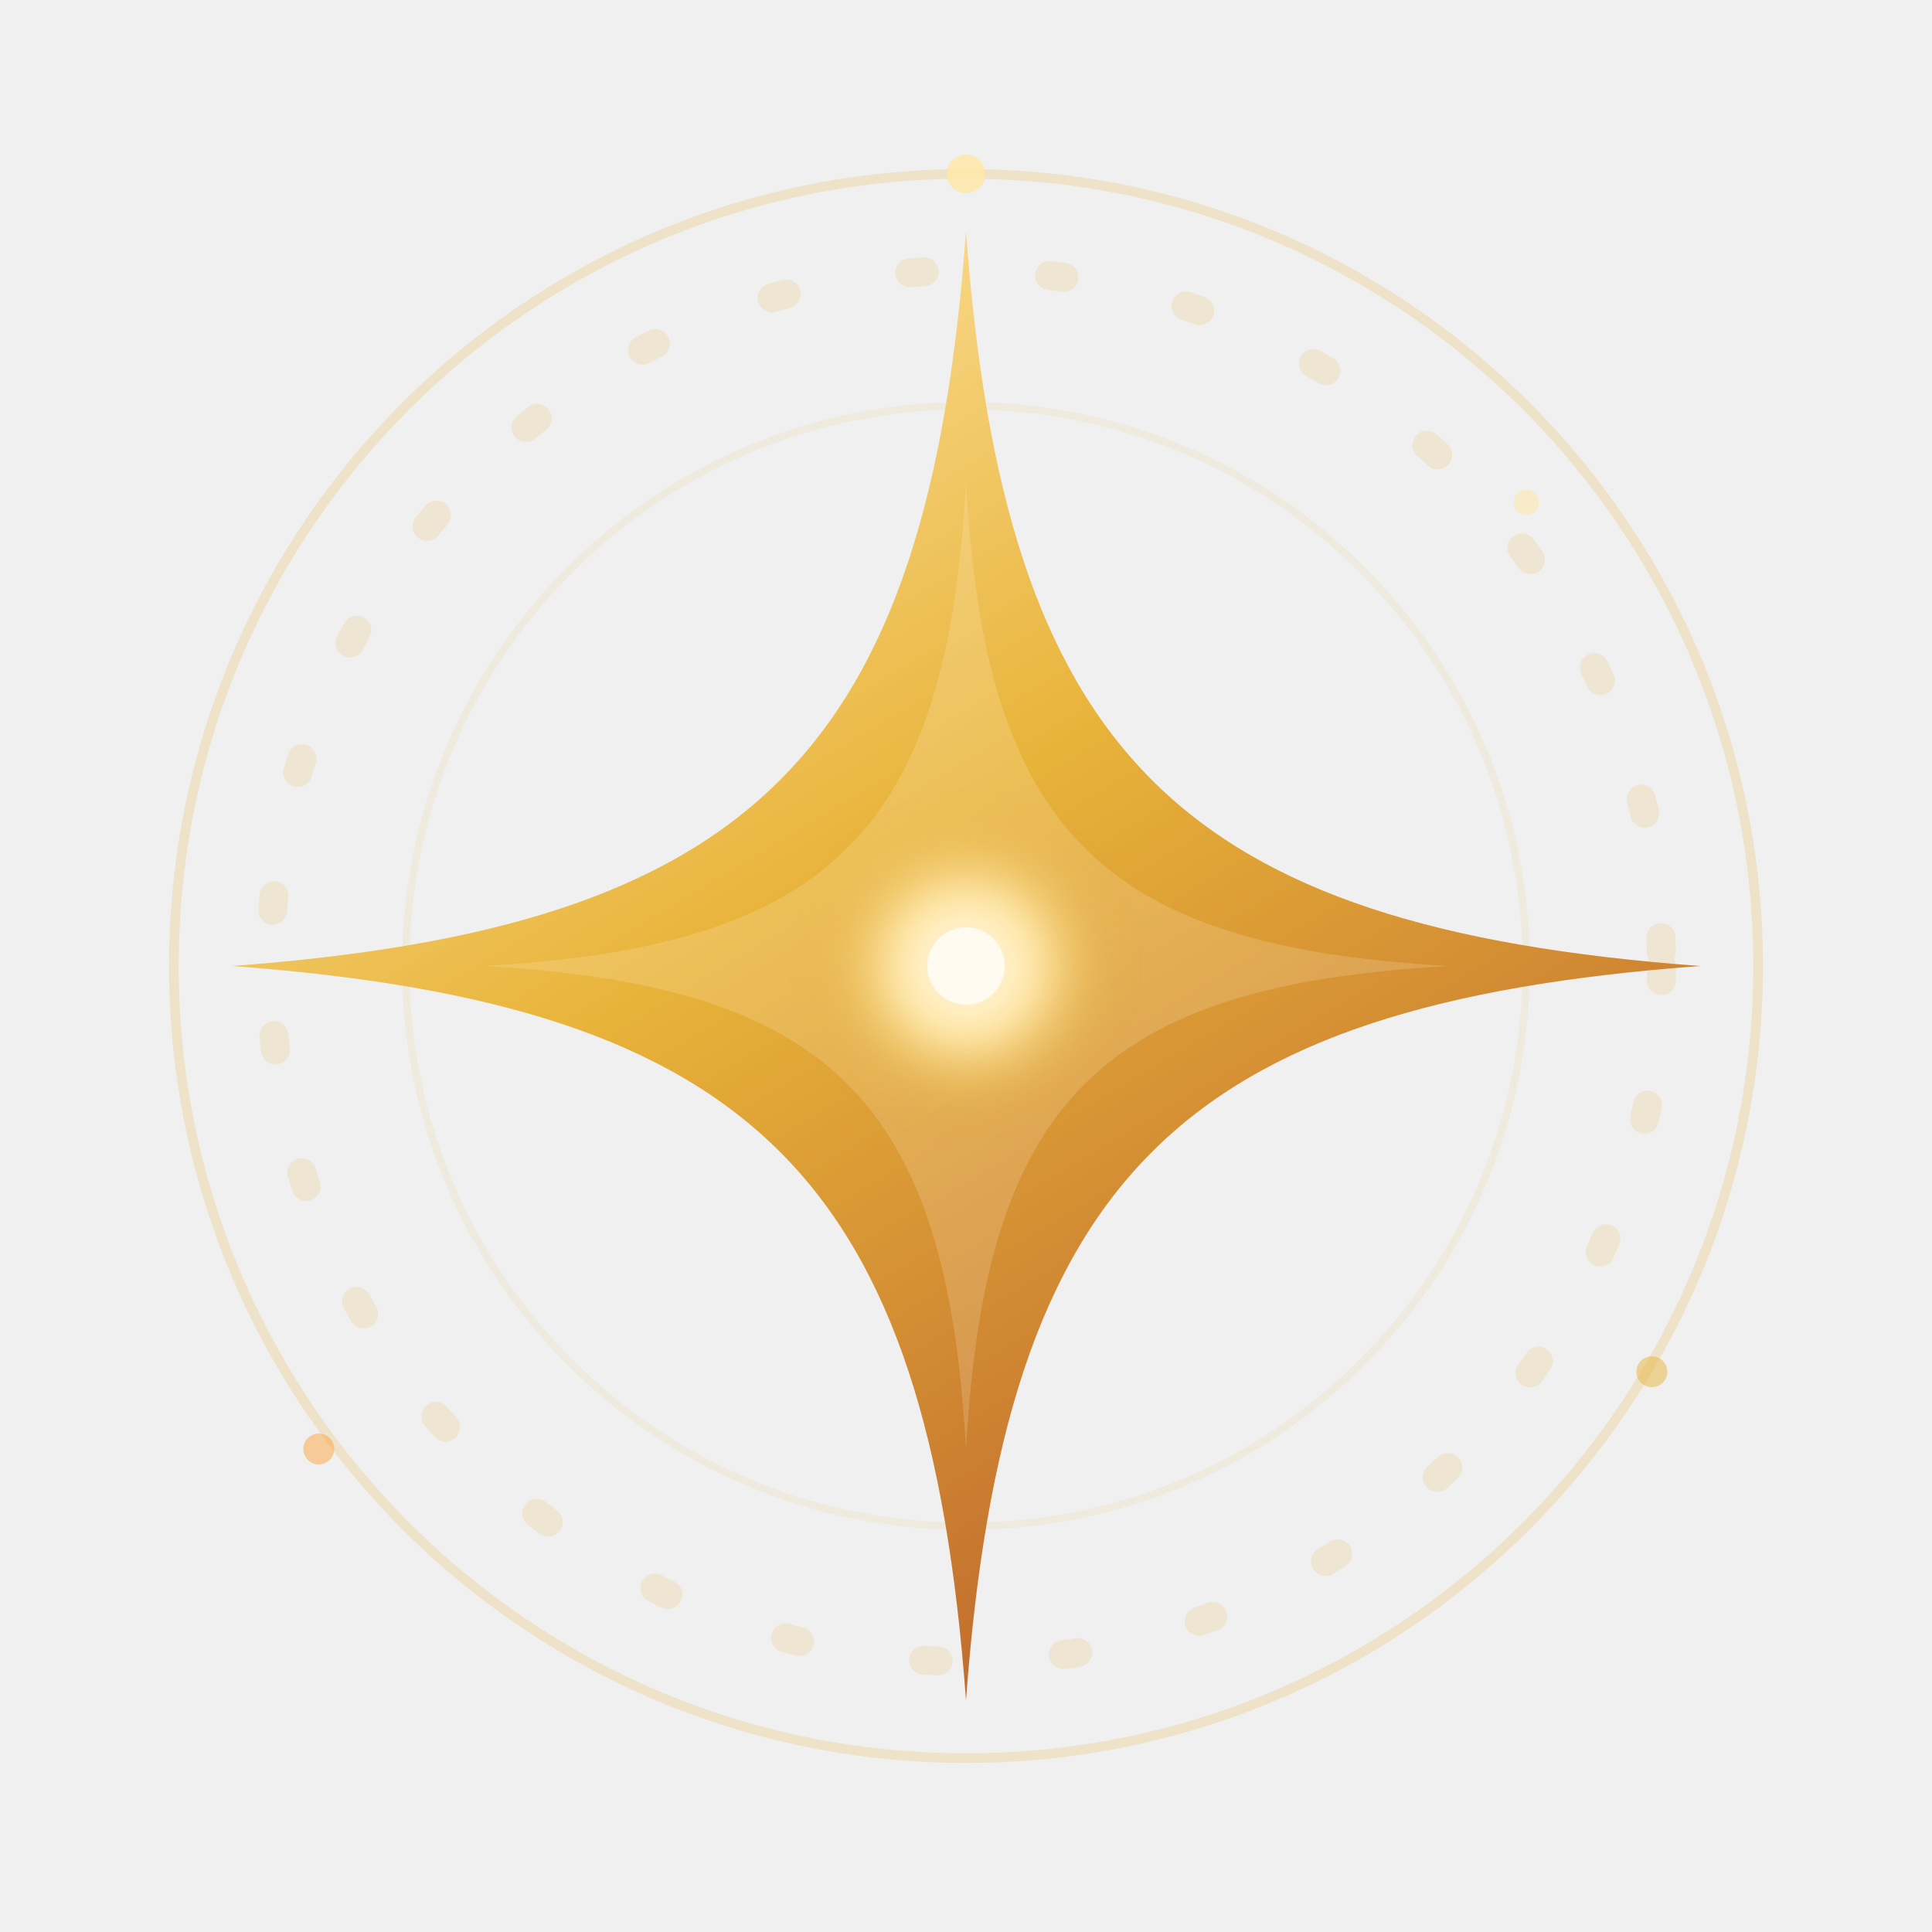
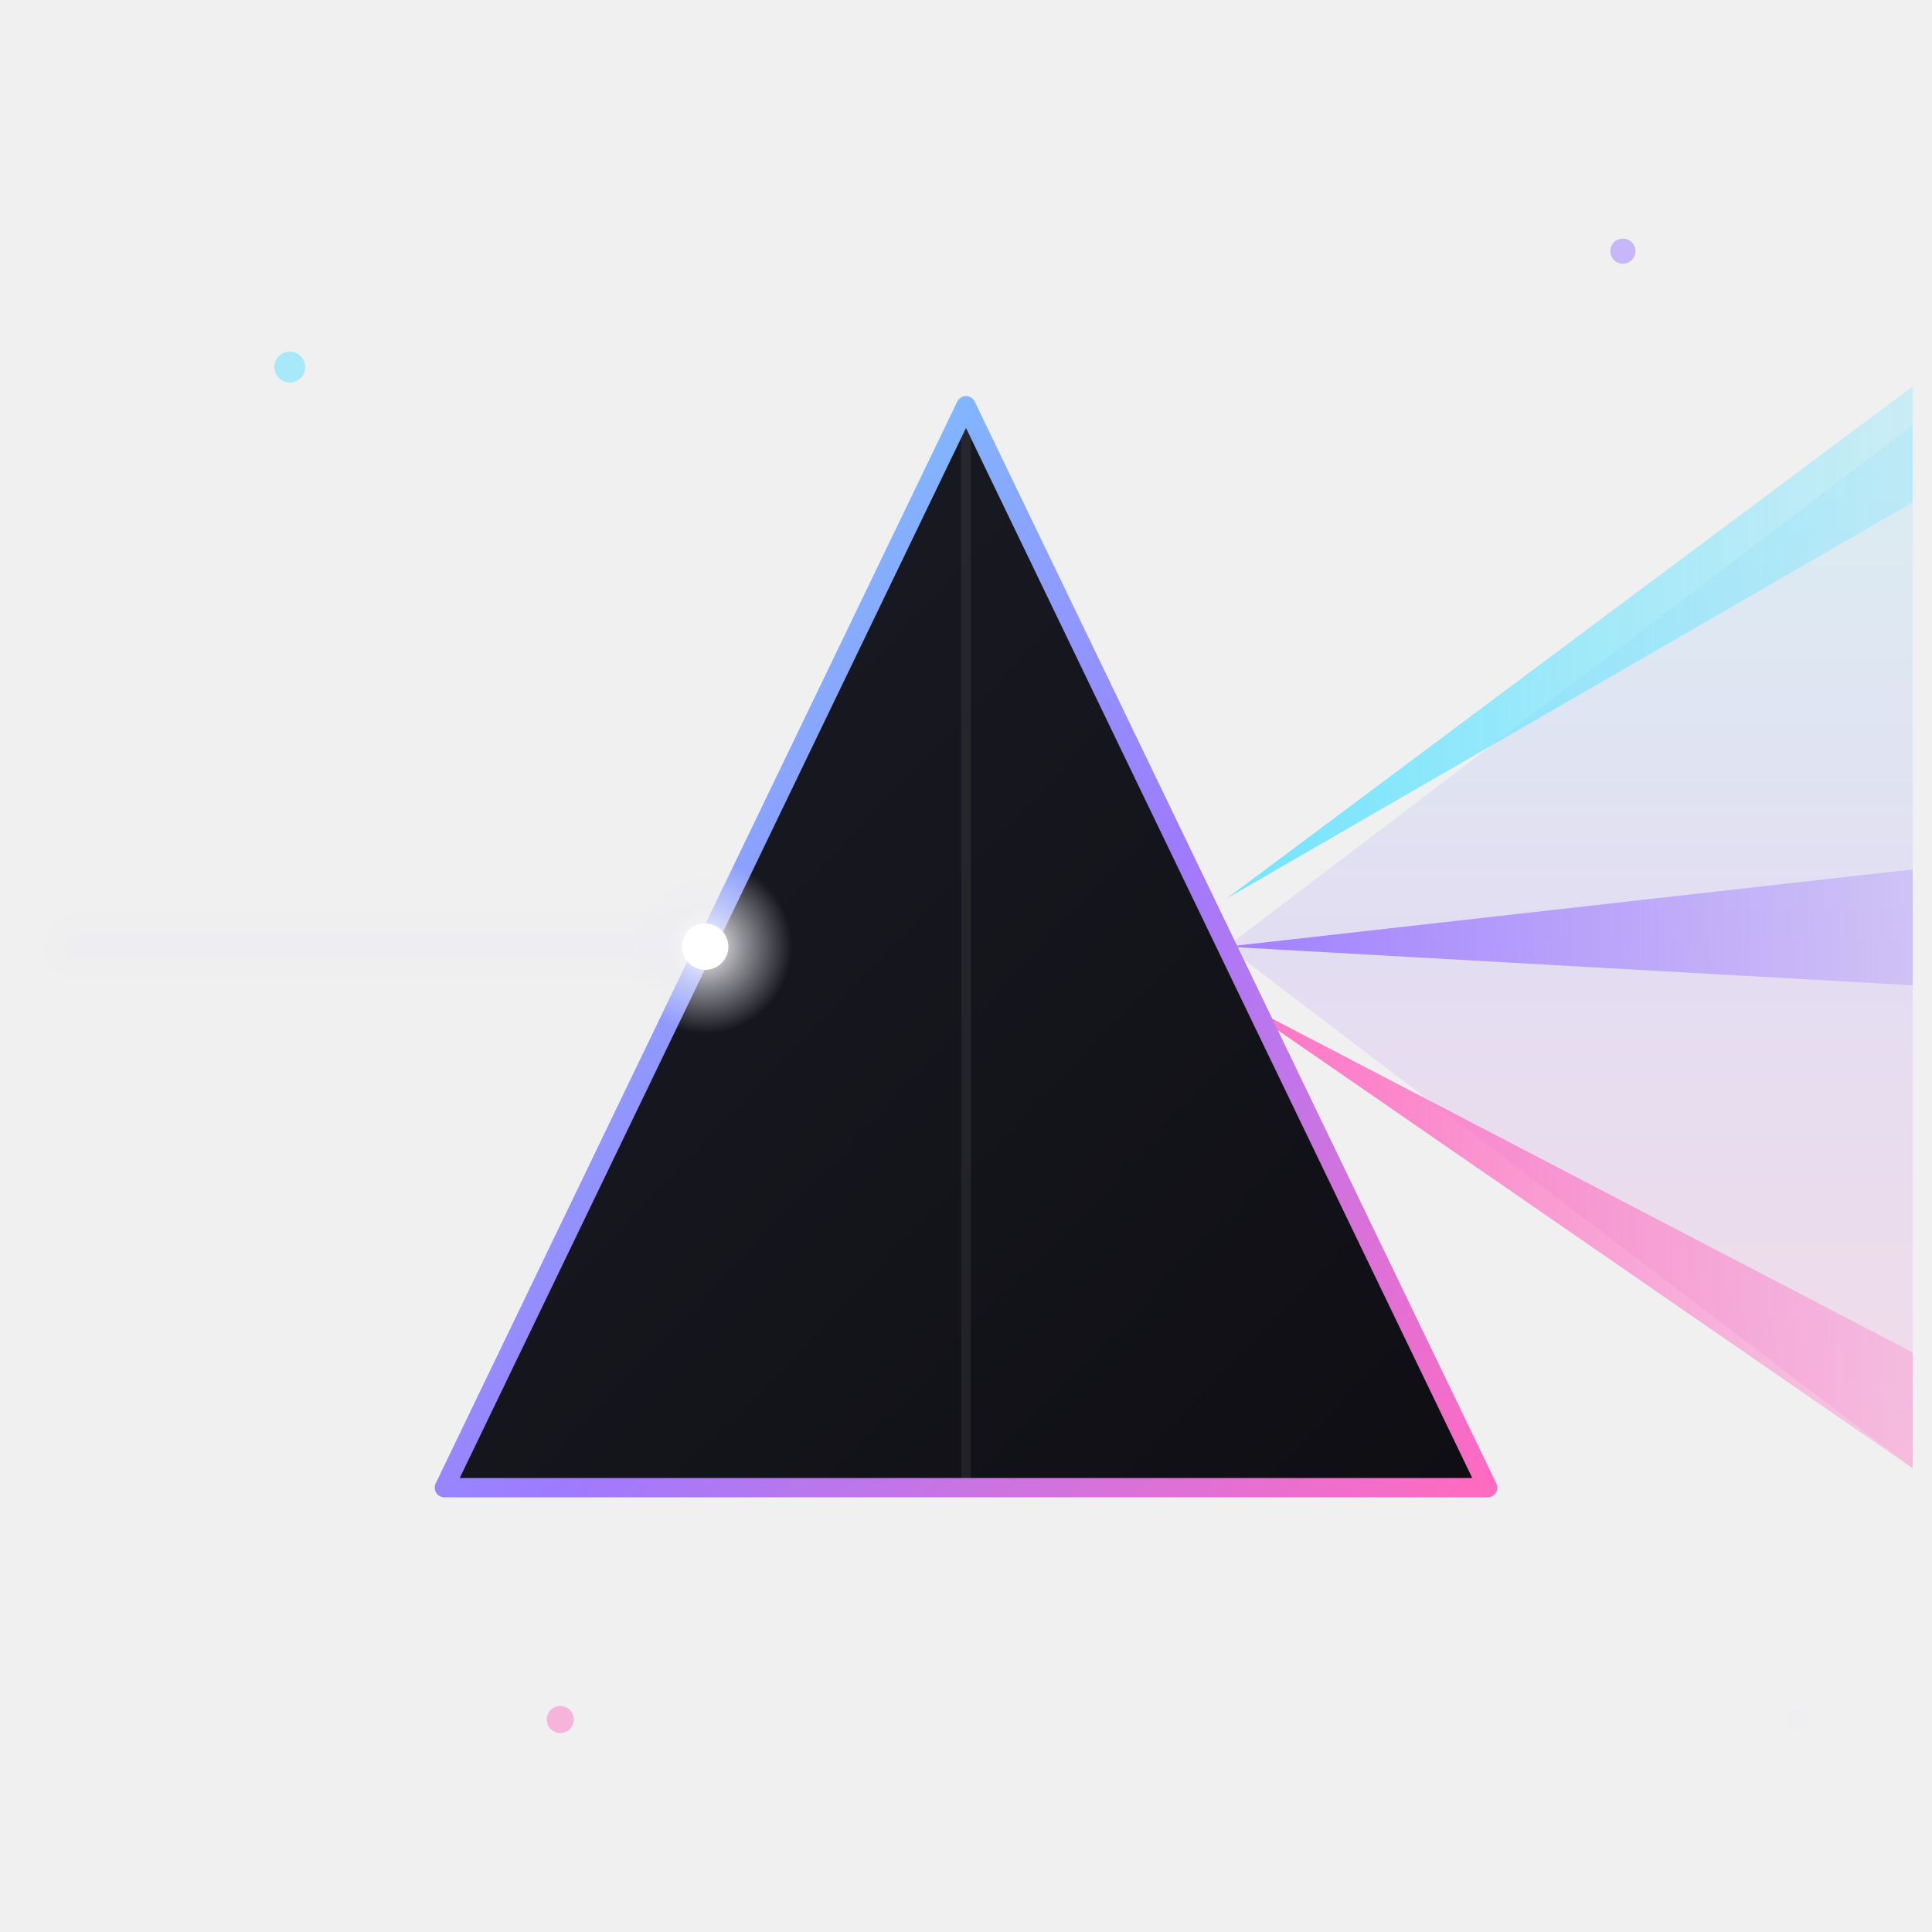
<svg xmlns="http://www.w3.org/2000/svg" width="240" height="240" viewBox="0 0 200 200" fill="none" role="img" aria-label="Katviz mark">
  <defs>
-     <linearGradient id="km-electrum" x1="0.2" y1="0" x2="0.8" y2="1">
-       <stop offset="0%" stop-color="#FFE7A8" />
-       <stop offset="42%" stop-color="#E8B339" />
-       <stop offset="100%" stop-color="#B5572A" />
+     <linearGradient id="pm-edge" x1="0" y1="0" x2="1" y2="1">
+       <stop offset="0%" stop-color="#6BE4FF" />
+       <stop offset="55%" stop-color="#9D7BFF" />
+       <stop offset="100%" stop-color="#FF6BC1" />
    </linearGradient>
-     <radialGradient id="km-core" cx="50%" cy="50%" r="50%">
-       <stop offset="0%" stop-color="#FFFBF0" />
-       <stop offset="45%" stop-color="#FFE7A8" />
-       <stop offset="100%" stop-color="#E8B339" stop-opacity="0" />
+     <linearGradient id="pm-body" x1="0" y1="0" x2="1" y2="1">
+       <stop offset="0%" stop-color="#1C1C26" />
+       <stop offset="100%" stop-color="#0E0E13" />
+     </linearGradient>
+     <linearGradient id="pm-fan" x1="0" y1="0" x2="0" y2="1">
+       <stop offset="0%" stop-color="#6BE4FF" />
+       <stop offset="50%" stop-color="#9D7BFF" />
+       <stop offset="100%" stop-color="#FF6BC1" />
+     </linearGradient>
+     <linearGradient id="pm-ray-c" x1="0" y1="0" x2="1" y2="0">
+       <stop offset="0%" stop-color="#6BE4FF" stop-opacity="0.95" />
+       <stop offset="100%" stop-color="#6BE4FF" stop-opacity="0.28" />
+     </linearGradient>
+     <linearGradient id="pm-ray-v" x1="0" y1="0" x2="1" y2="0">
+       <stop offset="0%" stop-color="#9D7BFF" stop-opacity="0.95" />
+       <stop offset="100%" stop-color="#9D7BFF" stop-opacity="0.28" />
+     </linearGradient>
+     <linearGradient id="pm-ray-m" x1="0" y1="0" x2="1" y2="0">
+       <stop offset="0%" stop-color="#FF6BC1" stop-opacity="0.95" />
+       <stop offset="100%" stop-color="#FF6BC1" stop-opacity="0.28" />
+     </linearGradient>
+     <linearGradient id="pm-inner" x1="0" y1="0" x2="1" y2="0">
+       <stop offset="0%" stop-color="#EDEDF2" stop-opacity="0.7" />
+       <stop offset="100%" stop-color="#9D7BFF" stop-opacity="0.55" />
+     </linearGradient>
+     <radialGradient id="pm-entry" cx="50%" cy="50%" r="50%">
+       <stop offset="0%" stop-color="#FFFFFF" />
+       <stop offset="45%" stop-color="#EDEDF2" stop-opacity="0.55" />
+       <stop offset="100%" stop-color="#EDEDF2" stop-opacity="0" />
    </radialGradient>
-     <filter id="km-soft" x="-50%" y="-50%" width="200%" height="200%">
-       <feGaussianBlur stdDeviation="1.4" />
-     </filter>
  </defs>
-   <circle cx="100" cy="100" r="82" stroke="#E8B339" stroke-width="1" opacity="0.22" />
-   <circle cx="100" cy="100" r="72" stroke="#E8B339" stroke-width="3" opacity="0.16" stroke-dasharray="1.5 13" stroke-linecap="round" />
-   <circle cx="100" cy="100" r="58" stroke="#E8B339" stroke-width="0.75" opacity="0.10" />
-   <circle cx="100" cy="18" r="2" fill="#FFE7A8" opacity="0.85" />
-   <circle cx="171" cy="142" r="1.6" fill="#E8B339" opacity="0.5" />
-   <circle cx="33" cy="150" r="1.6" fill="#FF9E2C" opacity="0.45" />
-   <circle cx="158" cy="52" r="1.3" fill="#FFE7A8" opacity="0.55" />
-   <path d="M100 24 C104 78 122 96 176 100 C122 104 104 122 100 176 C96 122 78 104 24 100 C78 96 96 78 100 24 Z" fill="url(#km-electrum)" />
-   <path d="M100 50 C102 86 114 98 150 100 C114 102 102 114 100 150 C98 114 86 102 50 100 C86 98 98 86 100 50 Z" fill="#FFF6DD" opacity="0.18" />
-   <circle cx="100" cy="100" r="16" fill="url(#km-core)" filter="url(#km-soft)" />
-   <circle cx="100" cy="100" r="4" fill="#FFFBF0" />
+   <circle cx="30" cy="38" r="1.6" fill="#6BE4FF" opacity="0.55" />
+   <circle cx="168" cy="26" r="1.3" fill="#9D7BFF" opacity="0.5" />
+   <circle cx="58" cy="178" r="1.4" fill="#FF6BC1" opacity="0.45" />
+   <circle cx="186" cy="178" r="1.1" fill="#EDEDF2" opacity="0.4" />
+   <path d="M127 98 L198 44 L198 152 Z" fill="url(#pm-fan)" opacity="0.16" />
+   <path d="M127 93 L198 40 L198 52 Z" fill="url(#pm-ray-c)" />
+   <path d="M127 98 L198 90 L198 102 Z" fill="url(#pm-ray-v)" />
+   <path d="M127 103 L198 140 L198 152 Z" fill="url(#pm-ray-m)" />
+   <line x1="8" y1="98" x2="71" y2="98" stroke="#EDEDF2" stroke-width="7" stroke-linecap="round" opacity="0.16" />
+   <line x1="8" y1="98" x2="71" y2="98" stroke="#EDEDF2" stroke-width="2.5" stroke-linecap="round" />
+   <path d="M100 42 L154 154 L46 154 Z" fill="url(#pm-body)" />
+   <path d="M100 42 L100 154" stroke="#EDEDF2" stroke-width="1" opacity="0.07" />
+   <path d="M73 98 L127 98" stroke="url(#pm-inner)" stroke-width="1.5" opacity="0.6" />
+   <path d="M100 42 L154 154 L46 154 Z" stroke="url(#pm-edge)" stroke-width="2" stroke-linejoin="round" />
+   <circle cx="73" cy="98" r="9" fill="url(#pm-entry)" />
+   <circle cx="73" cy="98" r="2.4" fill="#FFFFFF" />
</svg>
